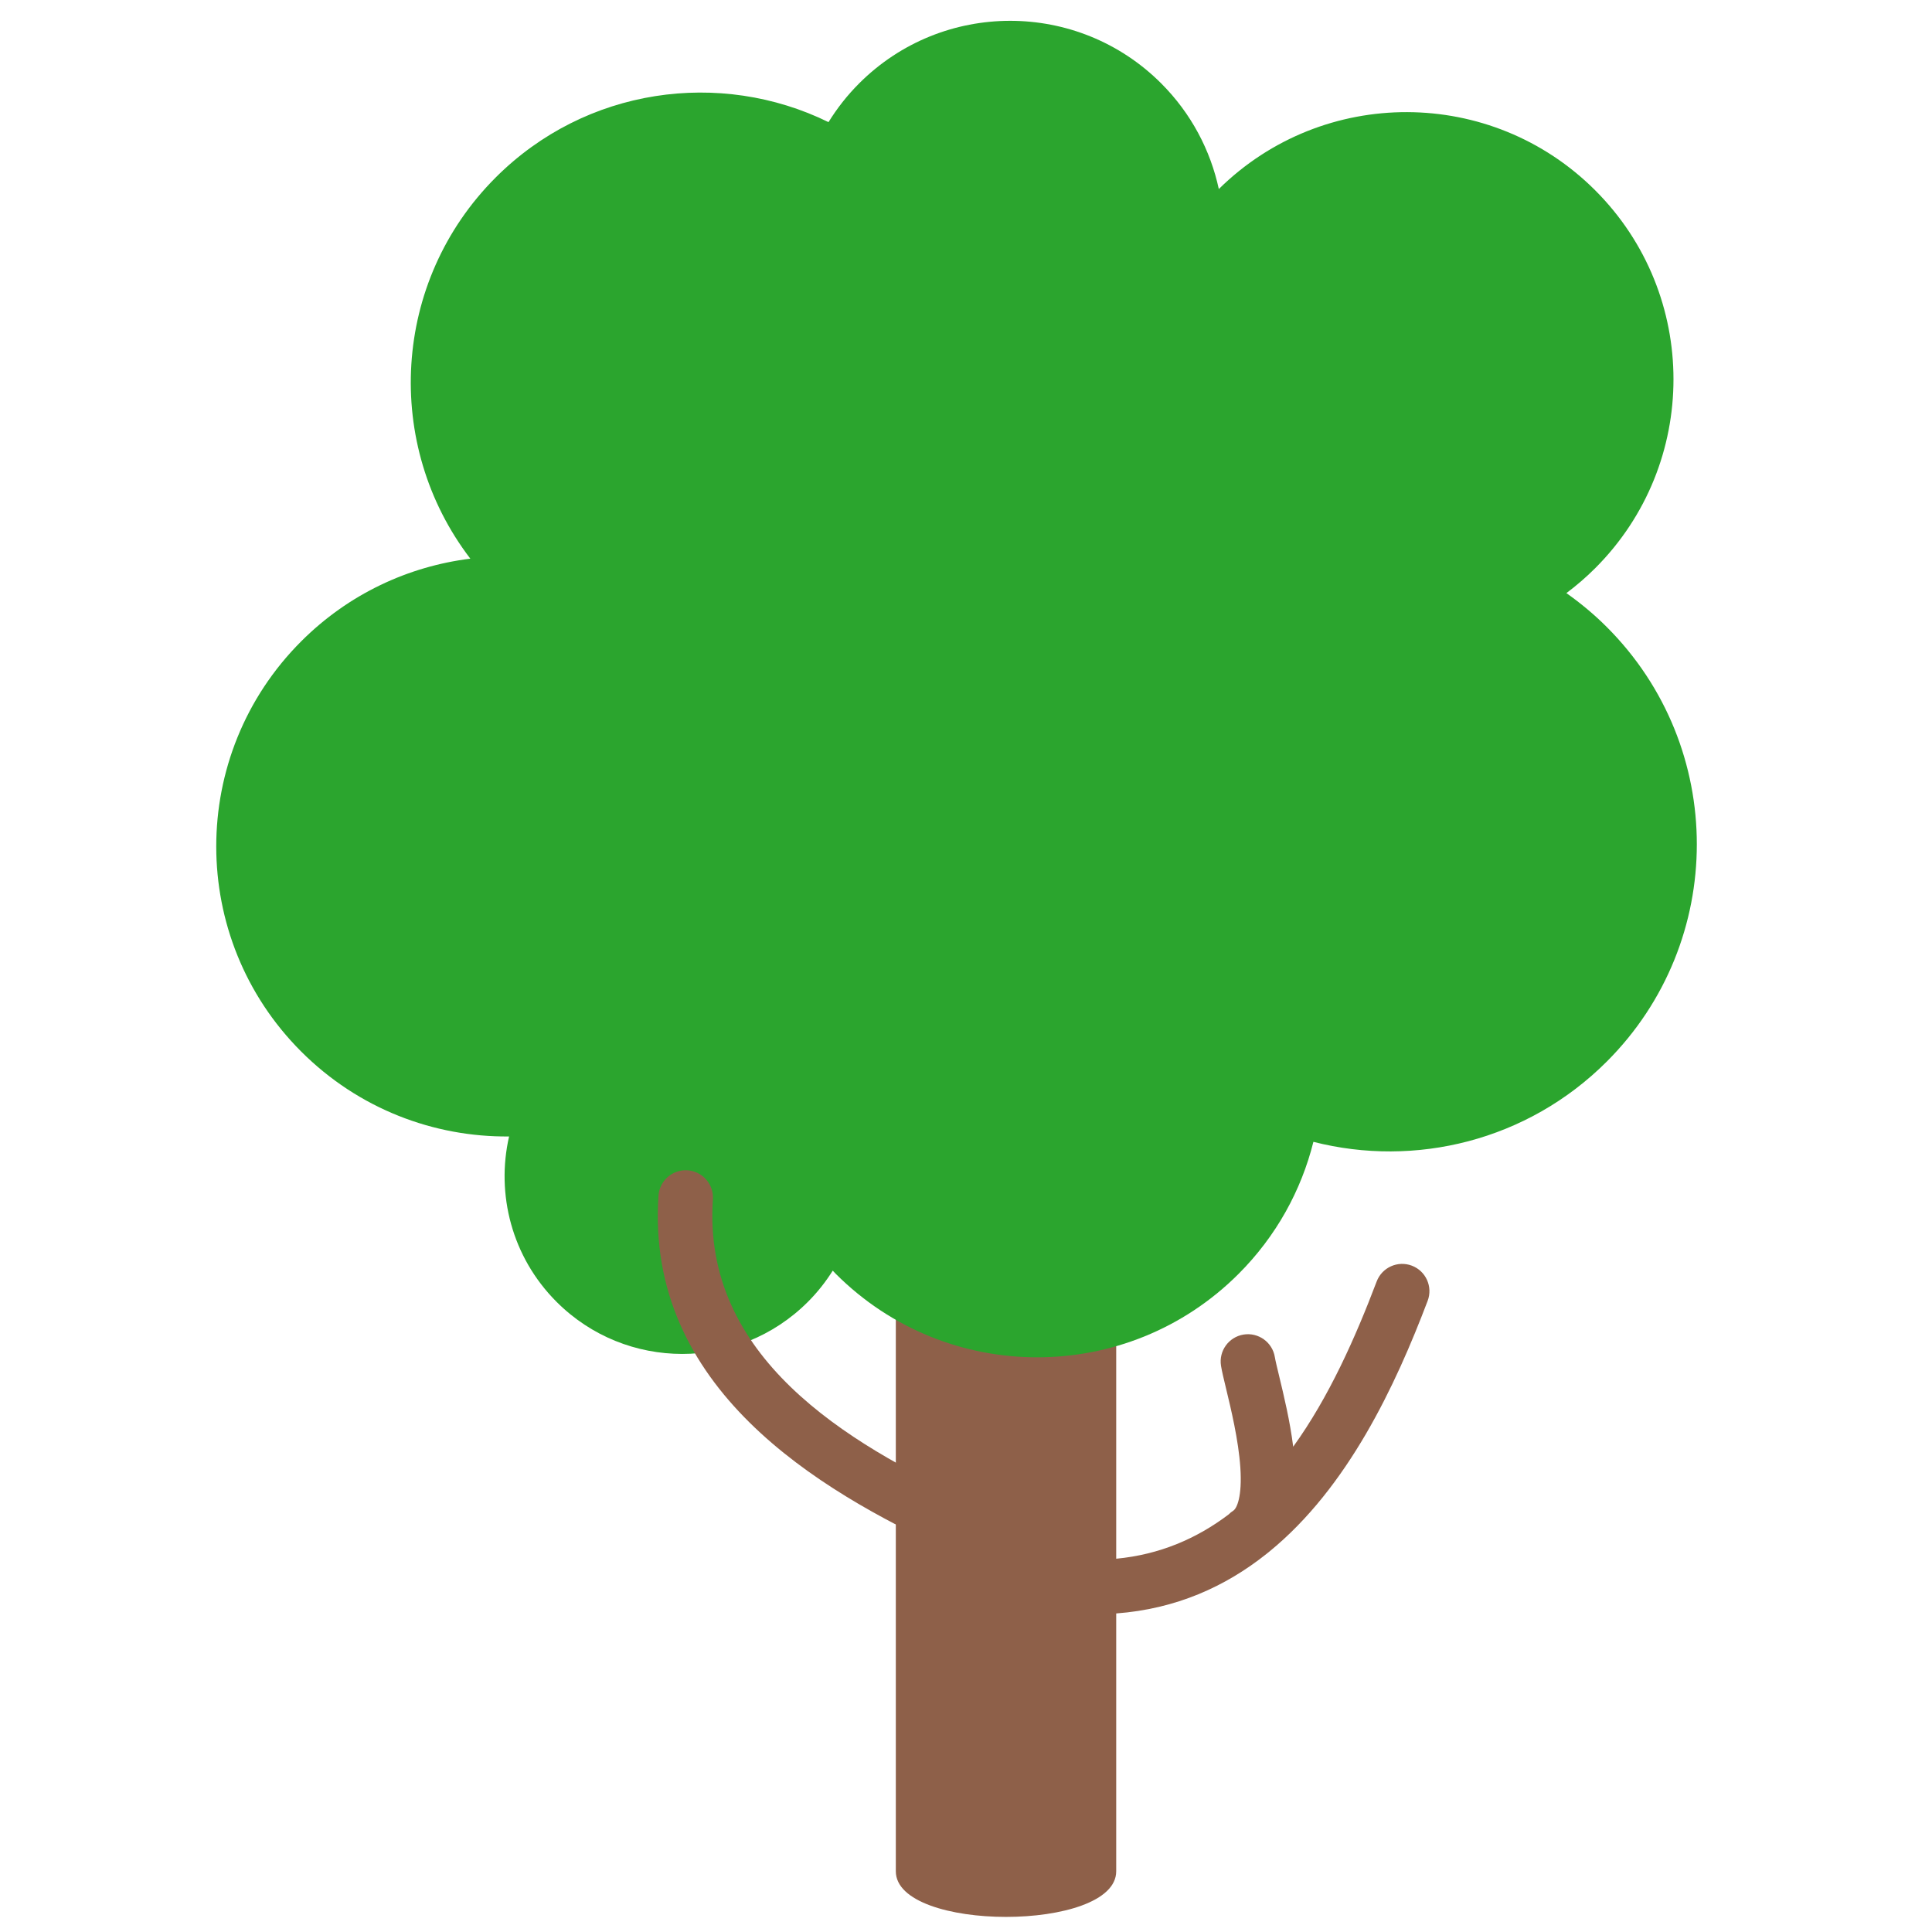
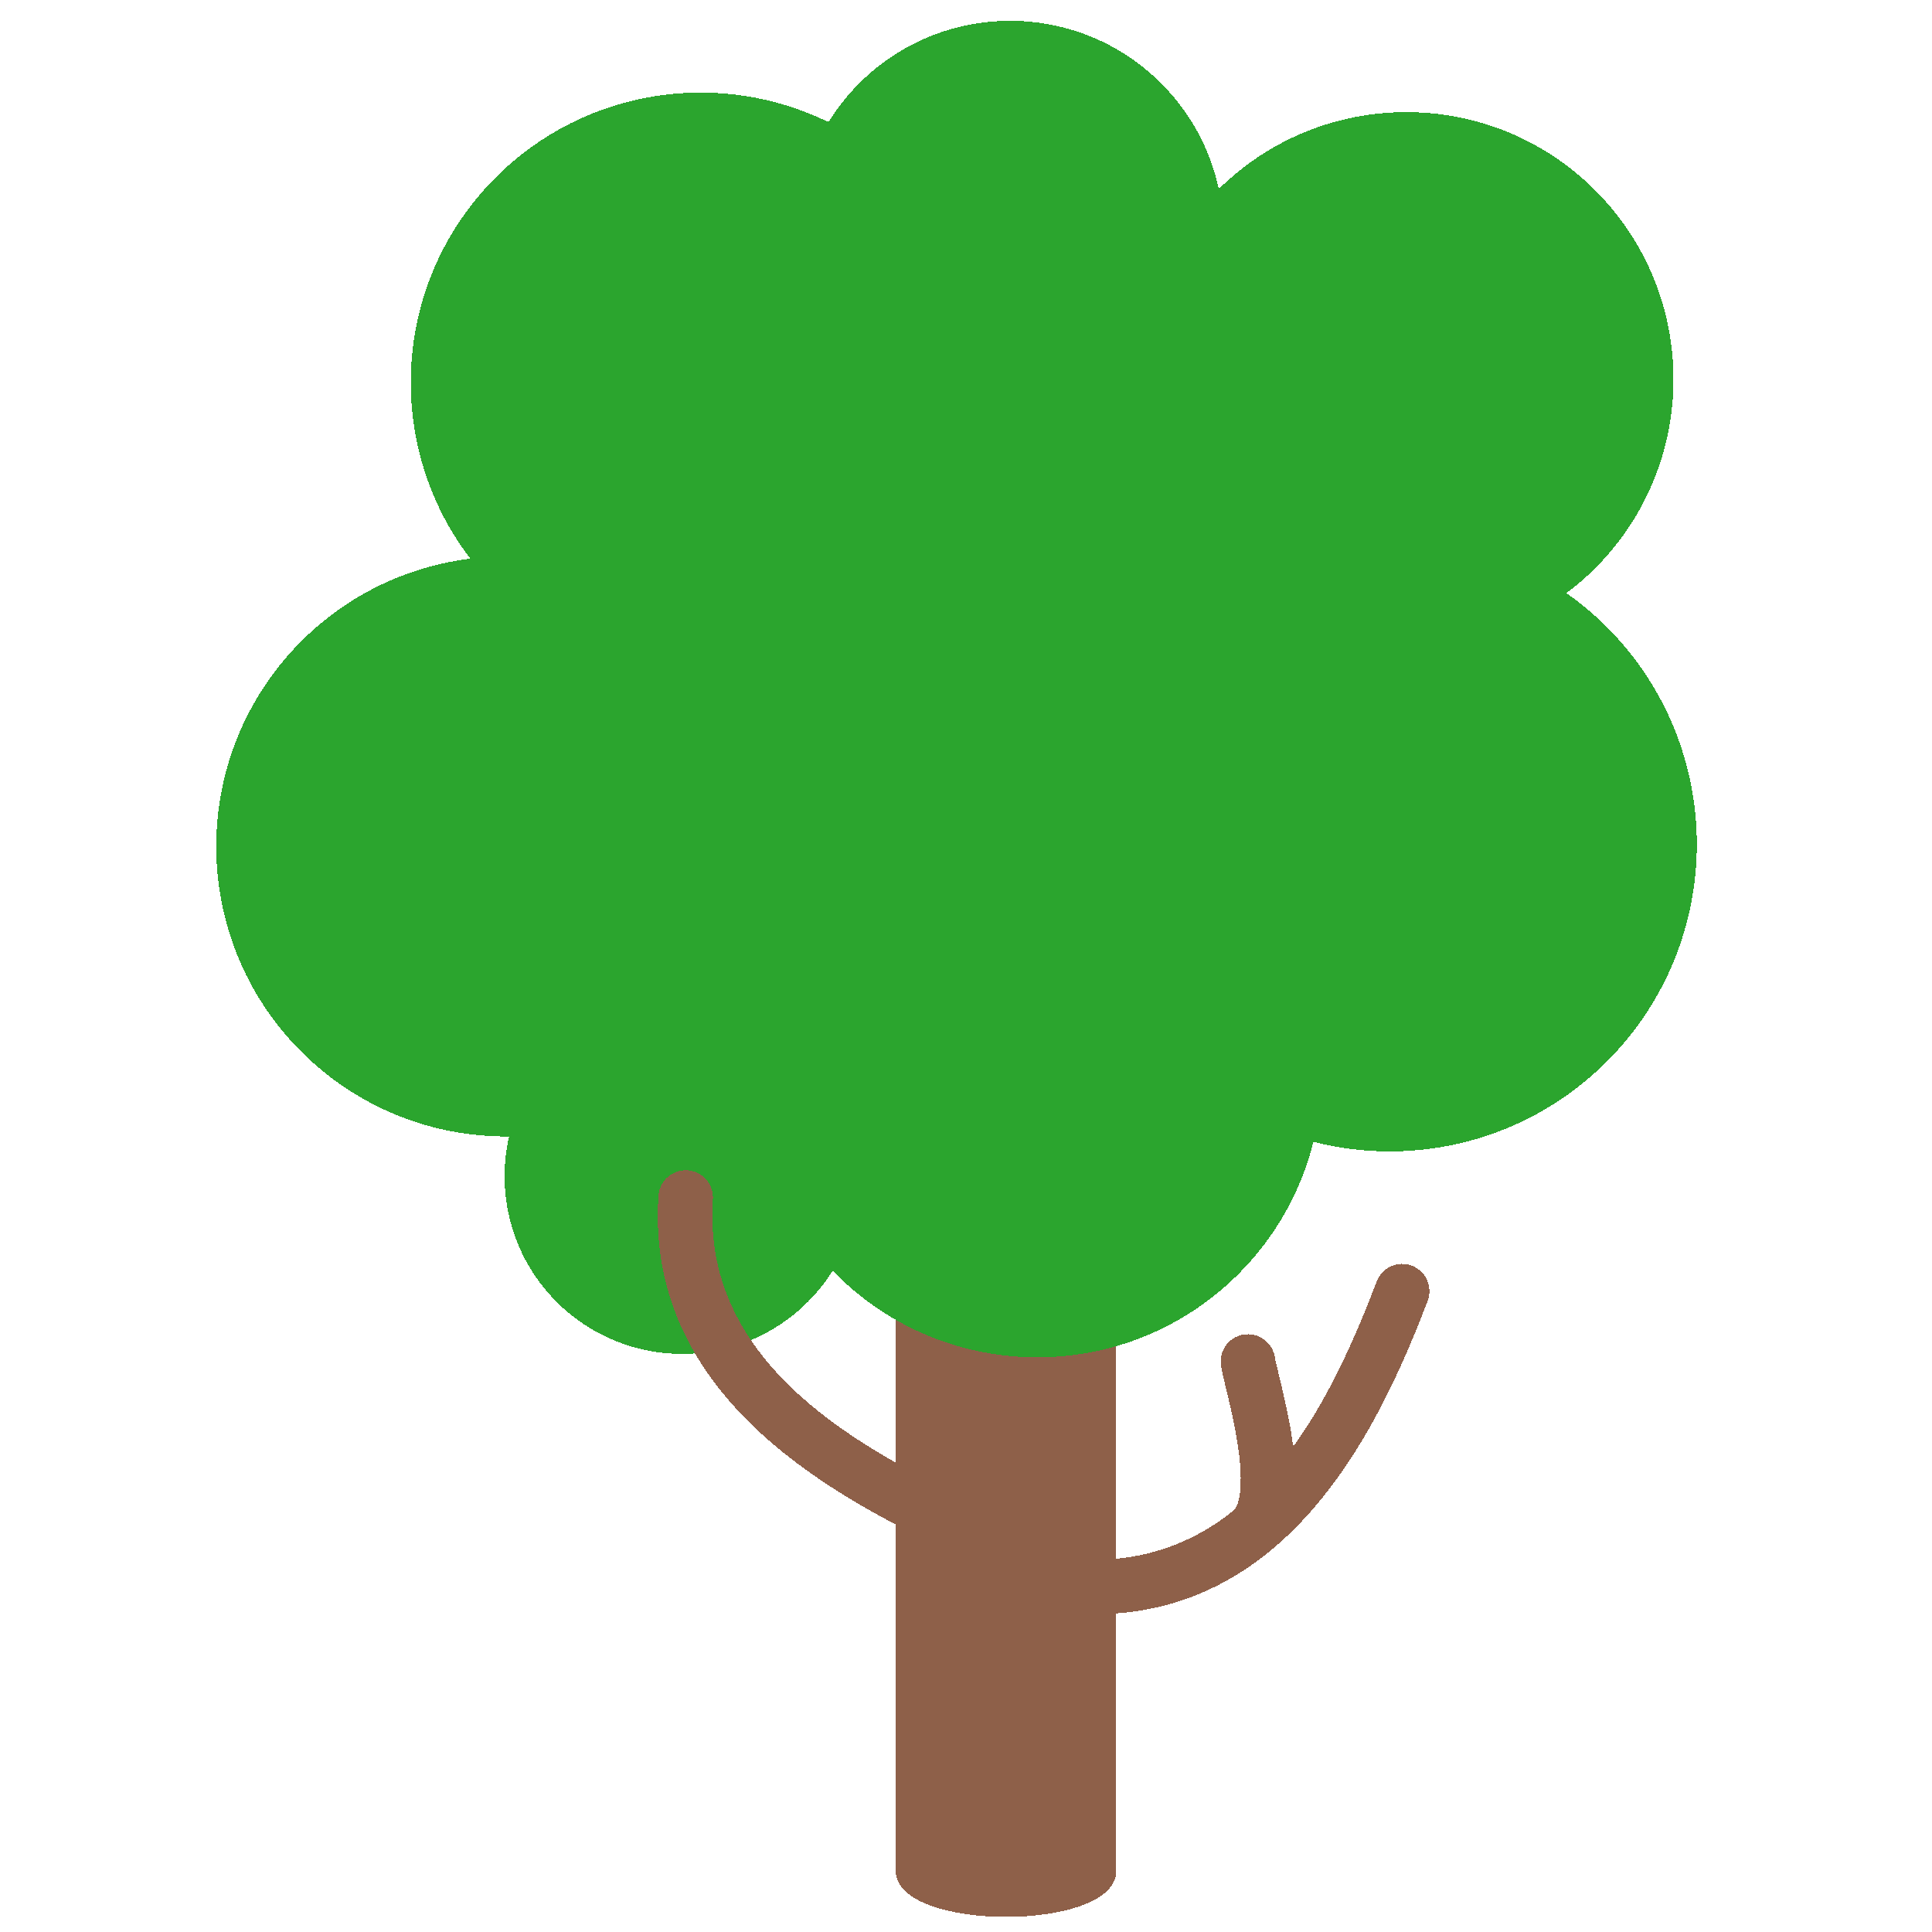
- <svg xmlns="http://www.w3.org/2000/svg" version="1.1" x="0px" y="0px" viewBox="0 0 512 512" enable-background="new 0 0 512 512" xml:space="preserve">
+ <svg xmlns="http://www.w3.org/2000/svg" version="1.1" x="0px" y="0px" viewBox="0 0 512 512" enable-background="new 0 0 512 512" xml:space="preserve" id="svg11" shape-rendering="crispEdges">
+   <defs id="defs15" />
  <g id="Layer_2">
-     <path fill="#8E6049" d="M374.151,335.414c-3.728-1.414-7.902,0.461-9.318,4.191c-5.635,14.846-12.63,30.639-22.121,43.788   c-0.846-6.772-2.461-13.479-3.758-18.857c-0.493-2.044-0.959-3.976-1.107-4.89c-0.64-3.938-4.355-6.608-8.29-5.974   c-3.939,0.641-6.613,4.352-5.974,8.29c0.236,1.455,0.717,3.443,1.323,5.962c1.316,5.456,3.306,13.702,3.795,20.948   c0.526,7.777-0.932,10.873-1.876,11.477c-0.46,0.294-0.871,0.634-1.24,1.006c-8.395,6.348-18.204,10.626-29.778,11.723V302.972   c0-16.123-13.073-29.211-29.203-29.211s-29.203,13.088-29.203,29.211v192.936c0,16.123,58.406,16.123,58.406,0V427.58   c15.846-1.192,28.914-7.106,39.773-15.74c0.276-0.206,0.54-0.422,0.799-0.642c20.858-17.01,33.459-44.055,41.964-66.465   C379.759,341.002,377.882,336.83,374.151,335.414z" />
+     <path fill="#8E6049" d="M374.151,335.414c-3.728-1.414-7.902,0.461-9.318,4.191c-5.635,14.846-12.63,30.639-22.121,43.788   c-0.846-6.772-2.461-13.479-3.758-18.857c-0.493-2.044-0.959-3.976-1.107-4.89c-0.64-3.938-4.355-6.608-8.29-5.974   c-3.939,0.641-6.613,4.352-5.974,8.29c0.236,1.455,0.717,3.443,1.323,5.962c1.316,5.456,3.306,13.702,3.795,20.948   c0.526,7.777-0.932,10.873-1.876,11.477c-0.46,0.294-0.871,0.634-1.24,1.006c-8.395,6.348-18.204,10.626-29.778,11.723V302.972   c0-16.123-13.073-29.211-29.203-29.211s-29.203,13.088-29.203,29.211v192.936c0,16.123,58.406,16.123,58.406,0V427.58   c15.846-1.192,28.914-7.106,39.773-15.74c0.276-0.206,0.54-0.422,0.799-0.642c20.858-17.01,33.459-44.055,41.964-66.465   C379.759,341.002,377.882,336.83,374.151,335.414z" id="path2" />
  </g>
  <g id="Layer_3">
-     <path fill="#2BA52E" d="M425.834,166.186c-3.365-3.365-6.962-6.352-10.723-9.004c2.662-1.997,5.222-4.194,7.643-6.615   c27.648-27.648,27.648-72.473,0-100.121c-27.528-27.528-72.078-27.637-99.754-0.349c-2.219-10.262-7.301-20.029-15.276-28.004   c-22.101-22.101-57.934-22.101-80.036,0c-3.167,3.167-5.864,6.622-8.123,10.272c-28.698-14.07-64.337-9.195-88.199,14.667   c-27.576,27.576-29.802,70.878-6.721,101.019c-16.384,2.038-32.241,9.325-44.82,21.905c-30.023,30.023-30.023,78.699,0,108.721   c15.196,15.196,35.171,22.687,55.087,22.5c-3.492,15.27,0.698,31.942,12.592,43.836c18.389,18.389,48.203,18.389,66.592,0   c2.557-2.557,4.745-5.34,6.59-8.277c0.277,0.286,0.539,0.582,0.822,0.865c29.47,29.47,77.249,29.47,106.719,0   c10.028-10.028,16.635-22.178,19.838-35.003c26.93,6.874,56.689-0.212,77.768-21.29   C457.624,249.517,457.624,197.975,425.834,166.186z" />
+     <path fill="#2BA52E" d="M425.834,166.186c-3.365-3.365-6.962-6.352-10.723-9.004c2.662-1.997,5.222-4.194,7.643-6.615   c27.648-27.648,27.648-72.473,0-100.121c-27.528-27.528-72.078-27.637-99.754-0.349c-2.219-10.262-7.301-20.029-15.276-28.004   c-22.101-22.101-57.934-22.101-80.036,0c-3.167,3.167-5.864,6.622-8.123,10.272c-28.698-14.07-64.337-9.195-88.199,14.667   c-27.576,27.576-29.802,70.878-6.721,101.019c-16.384,2.038-32.241,9.325-44.82,21.905c-30.023,30.023-30.023,78.699,0,108.721   c15.196,15.196,35.171,22.687,55.087,22.5c-3.492,15.27,0.698,31.942,12.592,43.836c18.389,18.389,48.203,18.389,66.592,0   c2.557-2.557,4.745-5.34,6.59-8.277c0.277,0.286,0.539,0.582,0.822,0.865c29.47,29.47,77.249,29.47,106.719,0   c10.028-10.028,16.635-22.178,19.838-35.003c26.93,6.874,56.689-0.212,77.768-21.29   C457.624,249.517,457.624,197.975,425.834,166.186z" id="path5" />
  </g>
  <g id="Layer_4">
-     <path fill="#8E6049" d="M254.365,411.485c-1.01,0-2.037-0.213-3.015-0.662c-34.656-15.938-80.328-43.021-76.842-93.966   c0.272-3.981,3.722-6.987,7.701-6.715c3.981,0.272,6.987,3.72,6.715,7.701c-2.843,41.56,35.095,64.505,68.464,79.851   c3.626,1.668,5.213,5.958,3.546,9.583C259.716,409.925,257.1,411.485,254.365,411.485z" />
+     <path fill="#8E6049" d="M254.365,411.485c-1.01,0-2.037-0.213-3.015-0.662c-34.656-15.938-80.328-43.021-76.842-93.966   c0.272-3.981,3.722-6.987,7.701-6.715c3.981,0.272,6.987,3.72,6.715,7.701c-2.843,41.56,35.095,64.505,68.464,79.851   c3.626,1.668,5.213,5.958,3.546,9.583C259.716,409.925,257.1,411.485,254.365,411.485z" id="path8" />
  </g>
</svg>
